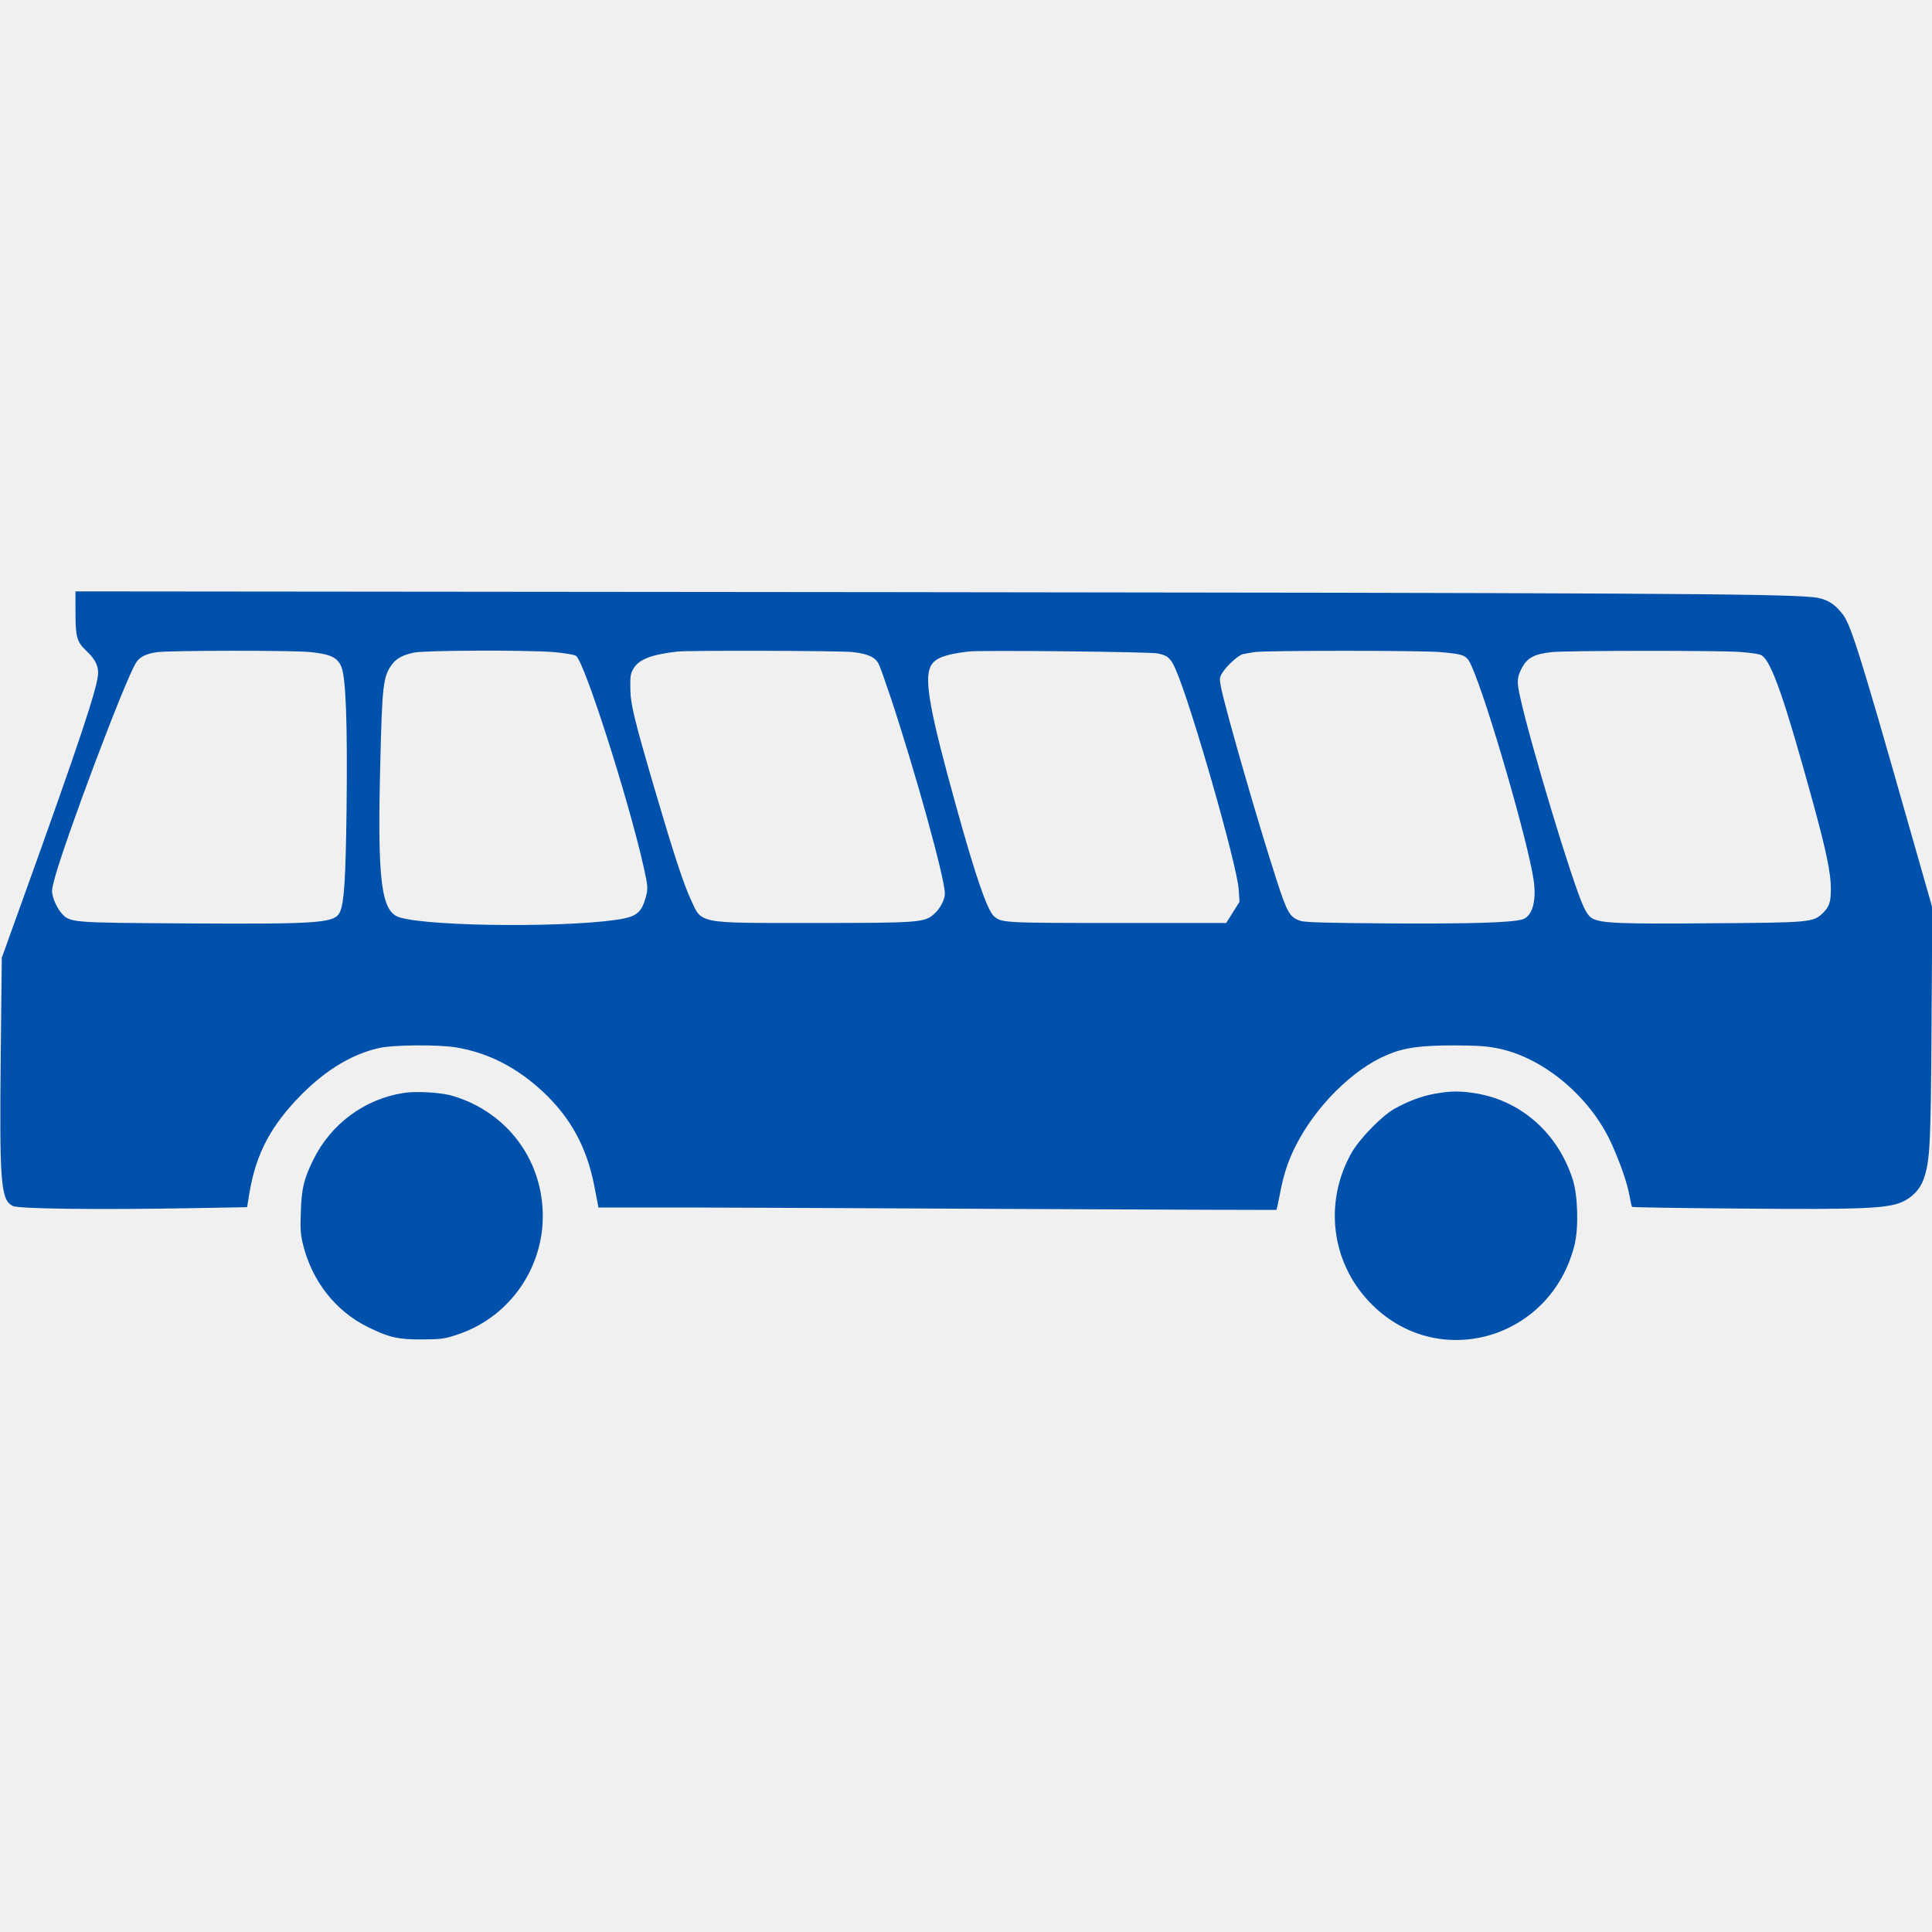
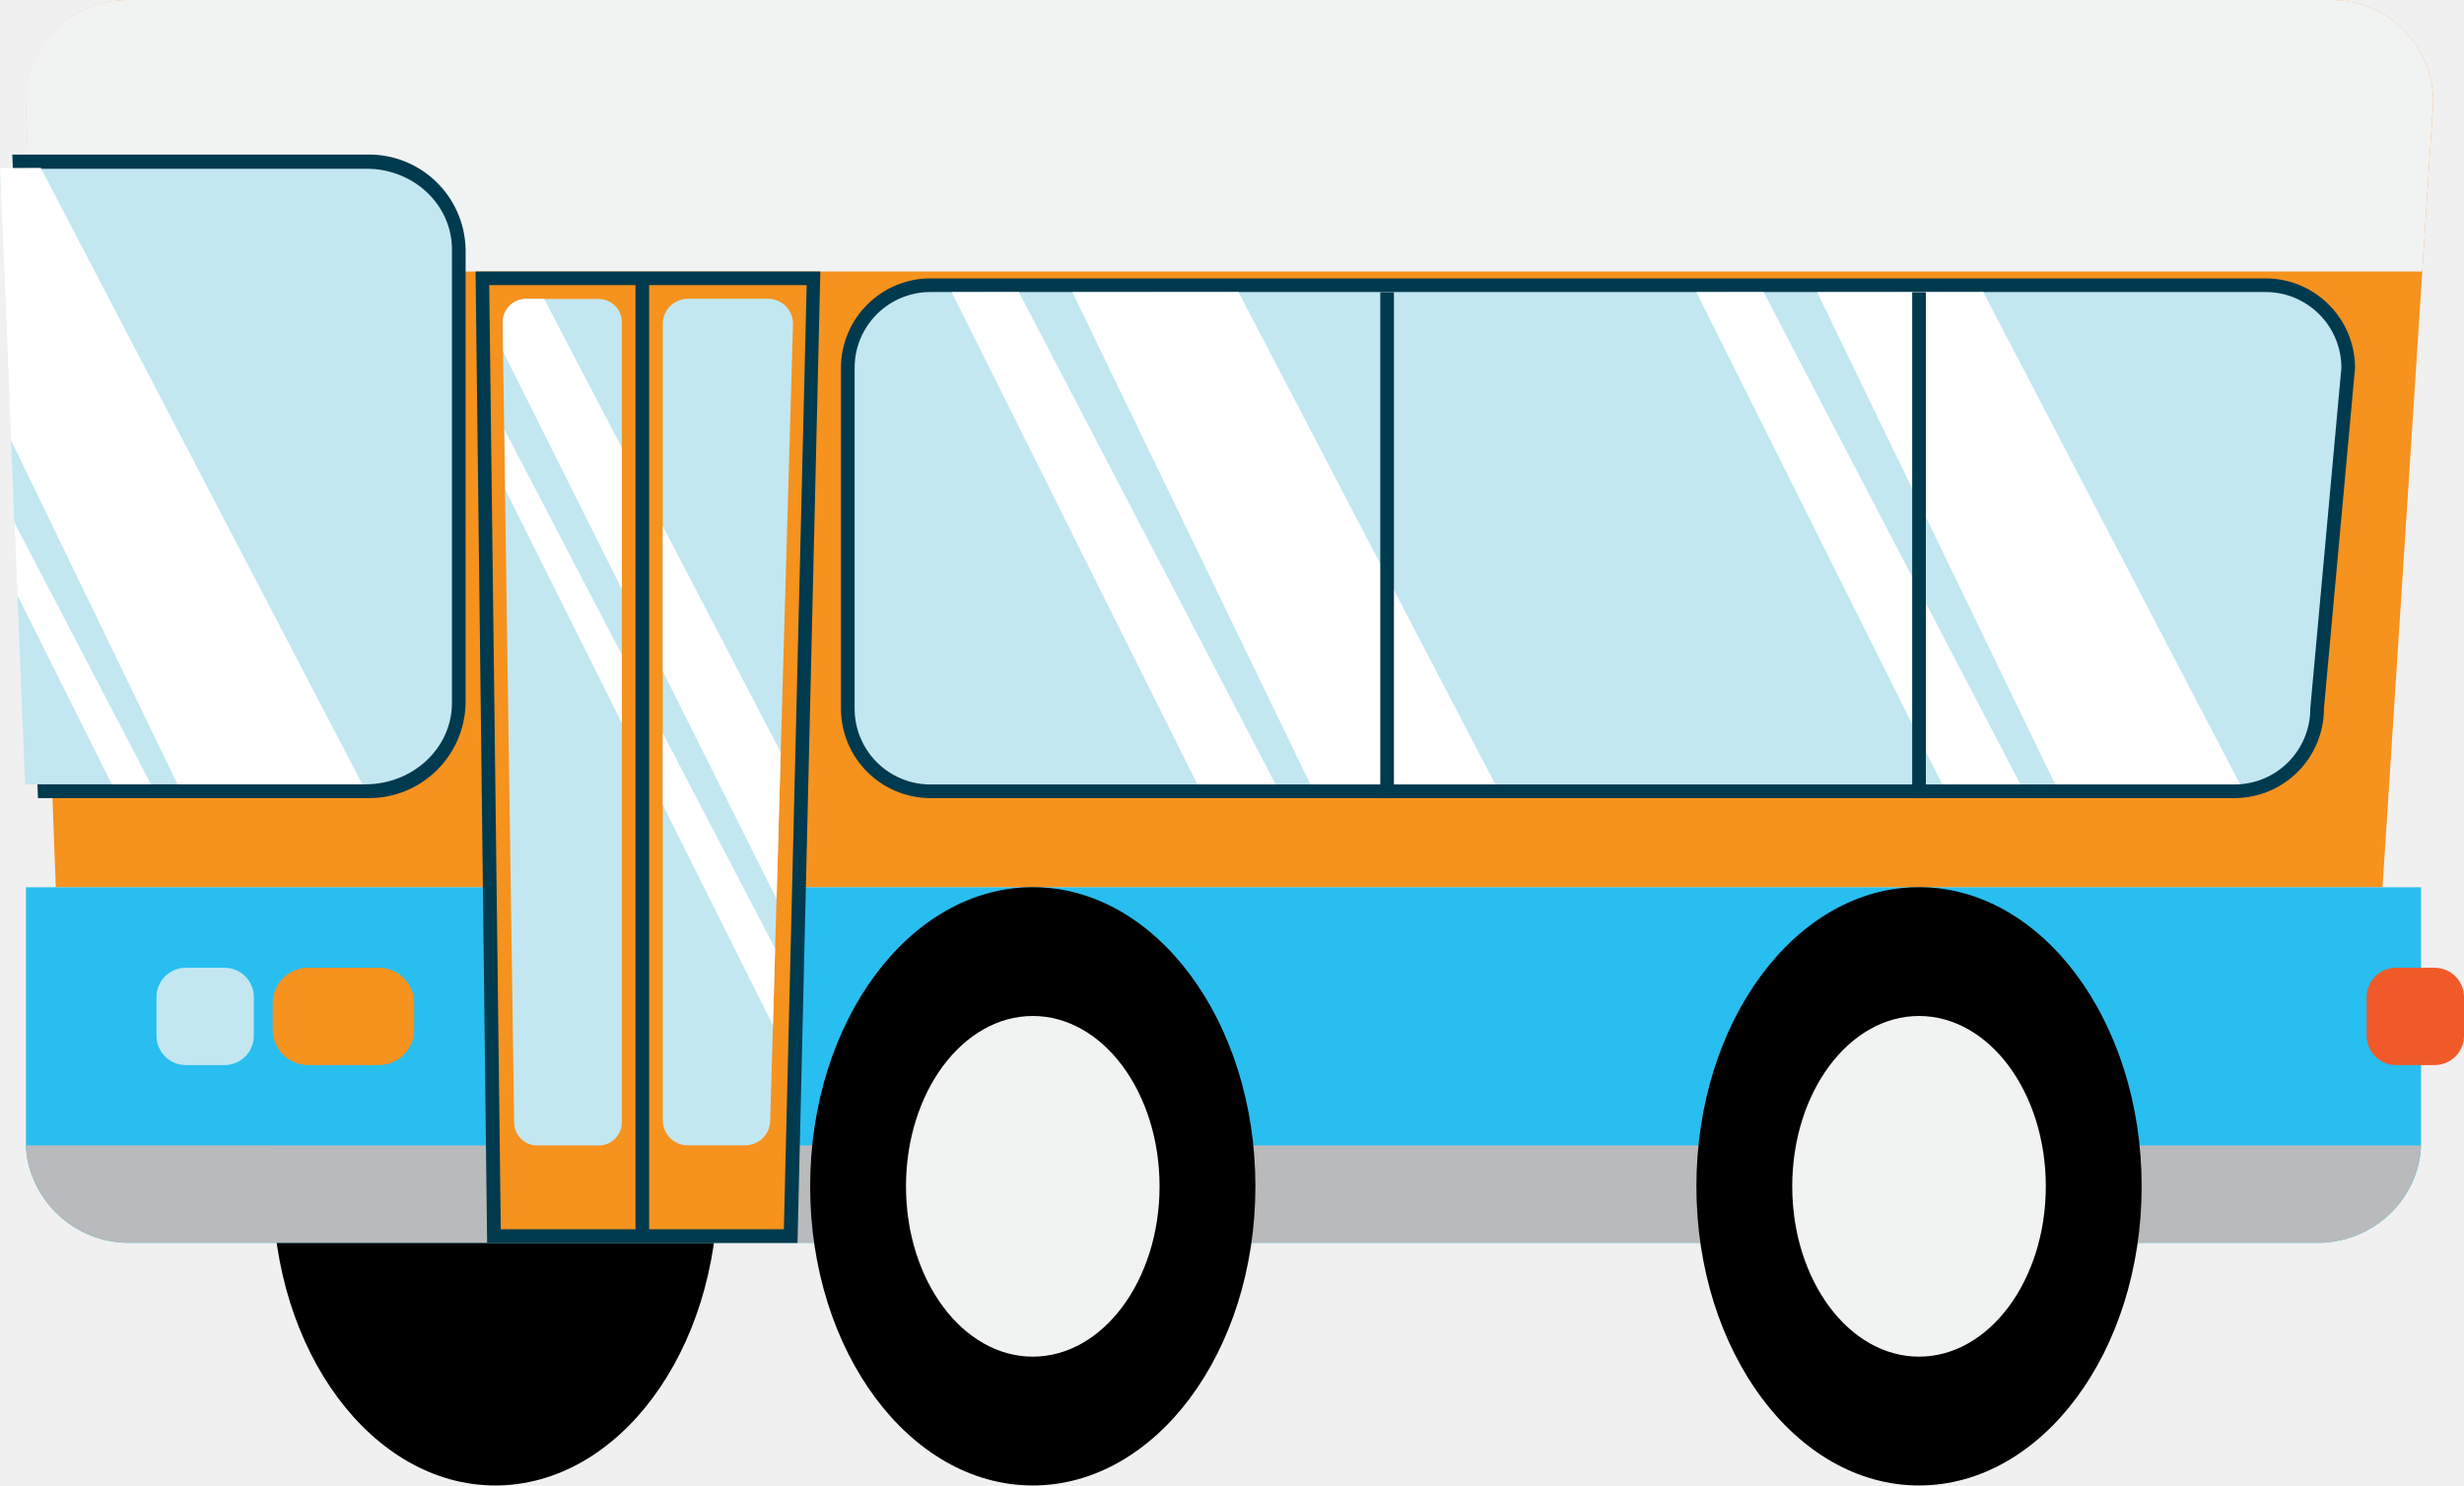
- <svg xmlns="http://www.w3.org/2000/svg" version="1.0" width="1280pt" height="1280pt" viewBox="0 0 1280 640" preserveAspectRatio="xMidYMid meet">
-   <g transform="translate(0,640) scale(0.1,-0.1)" fill="#0051ac" stroke="none">
-     <path d="M500 5549 c0 -169 9 -201 70 -259 58 -54 80 -96 80 -148 0 -88 -123 -456 -503 -1512 l-135 -375 -7 -640 c-9 -854 0 -965 80 -1005 38 -19 548 -25 1151 -15 l401 7 17 102 c44 257 143 442 346 647 163 163 336 267 514 306 93 21 388 23 506 4 213 -35 403 -132 576 -293 185 -173 292 -369 342 -628 l27 -140 595 0 c327 -1 1338 -5 2245 -10 908 -4 1651 -7 1652 -6 1 1 12 50 23 107 24 127 54 219 105 319 132 261 378 506 605 601 113 48 221 63 445 63 165 -1 218 -5 299 -22 296 -63 601 -320 740 -623 57 -124 108 -270 121 -347 7 -40 15 -75 18 -78 2 -3 321 -8 708 -11 812 -7 984 0 1082 44 68 31 119 85 142 152 42 121 47 222 52 1027 l5 771 -171 599 c-300 1055 -368 1271 -420 1341 -57 76 -115 109 -203 117 -243 23 -1244 28 -6175 33 l-5333 5 0 -133z m1553 -269 c134 -13 182 -35 208 -96 31 -68 42 -392 35 -954 -6 -453 -16 -605 -42 -668 -32 -78 -120 -85 -1010 -80 -786 5 -781 4 -840 72 -17 20 -39 60 -48 89 -15 49 -15 56 3 127 67 254 465 1314 541 1437 24 40 65 61 138 72 80 12 896 13 1015 1z m1613 0 c76 -7 138 -17 150 -25 55 -36 347 -947 448 -1397 30 -135 31 -148 10 -217 -23 -79 -56 -109 -139 -126 -301 -61 -1275 -57 -1487 7 -122 36 -148 236 -129 1004 13 539 19 591 78 672 29 39 71 62 143 78 71 16 745 18 926 4z m1983 0 c103 -12 150 -34 173 -80 10 -19 46 -123 82 -230 162 -489 356 -1191 356 -1289 0 -42 -31 -101 -73 -138 -63 -55 -101 -58 -797 -58 -778 0 -738 -8 -814 157 -47 101 -114 306 -230 700 -146 498 -168 587 -170 698 -1 83 2 100 22 132 37 60 117 91 287 111 69 9 1087 6 1164 -3z m2020 -9 c66 -13 86 -30 118 -101 102 -228 410 -1303 420 -1465 l5 -80 -44 -70 -44 -70 -719 0 c-755 0 -769 1 -819 44 -44 37 -123 266 -249 721 -175 629 -215 844 -172 934 26 55 94 81 255 100 78 9 1197 -2 1249 -13z m1871 9 c166 -15 177 -20 210 -94 103 -229 375 -1167 411 -1418 20 -139 -10 -242 -77 -260 -77 -21 -352 -29 -874 -26 -416 3 -565 7 -594 17 -70 23 -88 52 -159 273 -122 376 -337 1122 -368 1277 -10 55 -10 63 10 94 29 47 104 115 135 123 15 3 50 10 79 14 79 11 1095 11 1227 0z m1983 1 c83 -6 136 -14 150 -24 65 -43 152 -294 342 -986 85 -312 115 -455 115 -559 0 -91 -10 -120 -58 -166 -60 -56 -88 -59 -741 -63 -603 -5 -719 0 -781 32 -20 10 -38 35 -58 77 -73 154 -355 1087 -422 1396 -21 94 -19 122 8 177 37 76 83 102 206 115 101 10 1085 11 1239 1z" />
-     <path d="M2675 2359 c-260 -40 -484 -206 -600 -444 -62 -127 -77 -188 -82 -346 -4 -116 -2 -148 16 -220 61 -240 215 -435 426 -540 144 -71 203 -84 365 -83 123 1 143 3 230 32 373 123 608 495 560 887 -35 289 -211 529 -475 651 -41 19 -102 41 -137 49 -82 19 -227 26 -303 14z" />
-     <path d="M9507 2354 c-90 -16 -184 -52 -272 -102 -85 -50 -230 -199 -282 -292 -182 -325 -134 -720 120 -986 441 -465 1199 -255 1358 375 29 115 23 328 -11 436 -97 303 -336 518 -635 570 -105 18 -174 18 -278 -1z" />
+ <svg xmlns="http://www.w3.org/2000/svg" viewBox="0 0 360.71 217.5">
+   <defs>
+     <style>.cls-1{fill:#f6921e;}.cls-2{fill:#29bef0;}.cls-3{fill:#b8babc;}.cls-4{fill:#c2e7f1;}.cls-5{fill:#f05a28;}.cls-6{fill:#f1f2f2;}.cls-7{fill:#003a4e;}.cls-8{fill:#fff;}</style>
+   </defs>
+   <g id="Wheel_Back" data-name="Wheel Back">
+     <ellipse cx="72.51" cy="173.7" rx="32.59" ry="43.8" />
+   </g>
+   <g id="Bus">
+     <path class="cls-1" d="M1142.35,538l-1.61,24.89-5.82,90.16H794.31L793.82,640l-.08-2-2.86-75.09-.58-15.14-.08-2-.29-7.75a14.86,14.86,0,0,1,14.86-14.86h322.7A14.86,14.86,0,0,1,1142.35,538Z" transform="translate(-786.14 -523.14)" />
+     <path class="cls-2" d="M1140.56,653.05v37.22a5.72,5.72,0,0,1,0,.59,13.23,13.23,0,0,1-.28,2.37,13.52,13.52,0,0,1-.52,1.86,12.14,12.14,0,0,1-.48,1.18,15,15,0,0,1-4.25,5.46,15.5,15.5,0,0,1-9.14,3.39H805.22a15.18,15.18,0,0,1-15-11.9,13.23,13.23,0,0,1-.28-2.37,5.72,5.72,0,0,1,0-.59V653.05Z" transform="translate(-786.14 -523.14)" />
+     <path class="cls-3" d="M1140.54,690.86a13.23,13.23,0,0,1-.28,2.37,13.52,13.52,0,0,1-.52,1.86,12.14,12.14,0,0,1-.48,1.18,15,15,0,0,1-4.25,5.46,15.5,15.5,0,0,1-9.14,3.39H805.22a15.18,15.18,0,0,1-15-11.9,13.23,13.23,0,0,1-.28-2.37Z" transform="translate(-786.14 -523.14)" />
+     <rect class="cls-1" x="39.92" y="141.7" width="20.71" height="14.25" rx="5.18" ry="5.18" />
+     <rect class="cls-4" x="22.91" y="141.7" width="14.25" height="14.25" rx="4.29" ry="4.29" />
+     <rect class="cls-5" x="346.46" y="141.7" width="14.25" height="14.25" rx="4.29" ry="4.29" />
+     <path class="cls-6" d="M1142.35,538l-1.61,24.89H790.88l-1-24.89a14.86,14.86,0,0,1,14.86-14.86h322.7A14.86,14.86,0,0,1,1142.35,538Z" transform="translate(-786.14 -523.14)" />
+     <polygon class="cls-7" points="71.31 181.99 69.62 39.75 120.09 39.75 116.75 181.99 71.31 181.99" />
+     <polygon class="cls-1" points="71.62 41.75 93.03 41.75 93.03 179.99 73.31 179.99 71.62 41.75" />
+     <path class="cls-4" d="M877.17,570.27V687.48a3.38,3.38,0,0,1-3.38,3.38h-9a3.38,3.38,0,0,1-3.38-3.38l-1.34-92.66h0l-.12-8.75-.17-11.37v0l-.06-4.4a3.38,3.38,0,0,1,3.38-3.38h10.65A3.38,3.38,0,0,1,877.17,570.27Z" transform="translate(-786.14 -523.14)" />
+     <polygon class="cls-1" points="118.09 41.75 114.75 179.99 95.03 179.99 95.03 41.75 118.09 41.75" />
+     <path class="cls-4" d="M902.23,570.55l-1.8,62.73h0l-.61,21.48h0l-.21,7.24-.32,11.24-.4,13.94a3.66,3.66,0,0,1-3.66,3.66h-8.4a3.66,3.66,0,0,1-3.66-3.66V570.55a3.66,3.66,0,0,1,3.66-3.66h11.74A3.66,3.66,0,0,1,902.23,570.55Z" transform="translate(-786.14 -523.14)" />
+     <path class="cls-7" d="M922.36,640a13.12,13.12,0,0,1-13.11-13.11V577a13.12,13.12,0,0,1,13.11-13.1H1117.8a13.12,13.12,0,0,1,13.1,13.1l-4.55,49.84A13.12,13.12,0,0,1,1113.24,640Z" transform="translate(-786.14 -523.14)" />
+     <path class="cls-4" d="M1113.24,638H922.36a11.1,11.1,0,0,1-11.11-11.11V577a11.1,11.1,0,0,1,11.11-11.1H1117.8a11.1,11.1,0,0,1,11.1,11.1l-4.55,49.84A11.1,11.1,0,0,1,1113.24,638Z" transform="translate(-786.14 -523.14)" />
+     <path class="cls-7" d="M854.3,559.64v66.45A14.16,14.16,0,0,1,839.92,640H791.7l-.08-2-3-75.09-.6-15.14-.08-2h51.94A14.16,14.16,0,0,1,854.3,559.64Z" transform="translate(-786.14 -523.14)" />
+     <path class="cls-4" d="M852.3,559.64v66.45c0,6.56-5.69,11.89-12.69,11.89h-49.8l-1.12-27.67h0l-.44-10.64h0l-.49-12-.88-21.68-.12-3-.62-15.14h53.47C846.61,547.75,852.3,553.08,852.3,559.64Z" transform="translate(-786.14 -523.14)" />
+     <polygon class="cls-8" points="266.02 42.79 300.86 114.84 327.93 114.84 290.34 42.77 266.02 42.79" />
+     <polygon class="cls-8" points="248.34 42.79 284.33 114.84 295.77 114.84 258.18 42.77 248.34 42.79" />
+     <polygon class="cls-8" points="156.99 42.79 191.83 114.84 218.9 114.84 181.31 42.77 156.99 42.79" />
+     <polygon class="cls-8" points="53.05 114.84 25.99 114.84 1.62 64.46 0 24.61 5.97 24.58 53.05 114.84" />
+     <polygon class="cls-8" points="139.31 42.79 175.29 114.84 186.74 114.84 149.15 42.77 139.31 42.79" />
+     <path class="cls-8" d="M877.17,588.69v20.72l-17.35-34.72v0l-.06-4.4a3.38,3.38,0,0,1,3.38-3.38h2.66Z" transform="translate(-786.14 -523.14)" />
+     <polygon class="cls-8" points="114.29 110.14 114.29 110.15 113.68 131.63 97.03 98.29 97.03 77.05 114.29 110.14" />
+     <polygon class="cls-8" points="91.03 95.86 91.03 105.83 73.97 71.68 73.97 71.67 73.85 62.92 91.03 95.86" />
+     <polygon class="cls-8" points="113.47 138.88 113.15 150.12 97.03 117.84 97.03 107.36 113.47 138.88" />
+     <polygon class="cls-8" points="22.1 114.84 16.37 114.84 2.55 87.17 2.55 87.16 2.11 76.52 22.1 114.84" />
+     <rect class="cls-7" x="202.06" y="42.79" width="2" height="74.05" />
+     <rect class="cls-7" x="279.93" y="42.79" width="2" height="74.05" />
+   </g>
+   <g id="Wheel_Front" data-name="Wheel Front">
+     <ellipse cx="151.19" cy="173.7" rx="32.59" ry="43.8" />
+     <ellipse class="cls-6" cx="151.19" cy="173.7" rx="18.56" ry="24.94" />
+     <ellipse cx="280.93" cy="173.7" rx="32.59" ry="43.8" />
+     <ellipse class="cls-6" cx="280.93" cy="173.7" rx="18.56" ry="24.94" />
  </g>
</svg>
